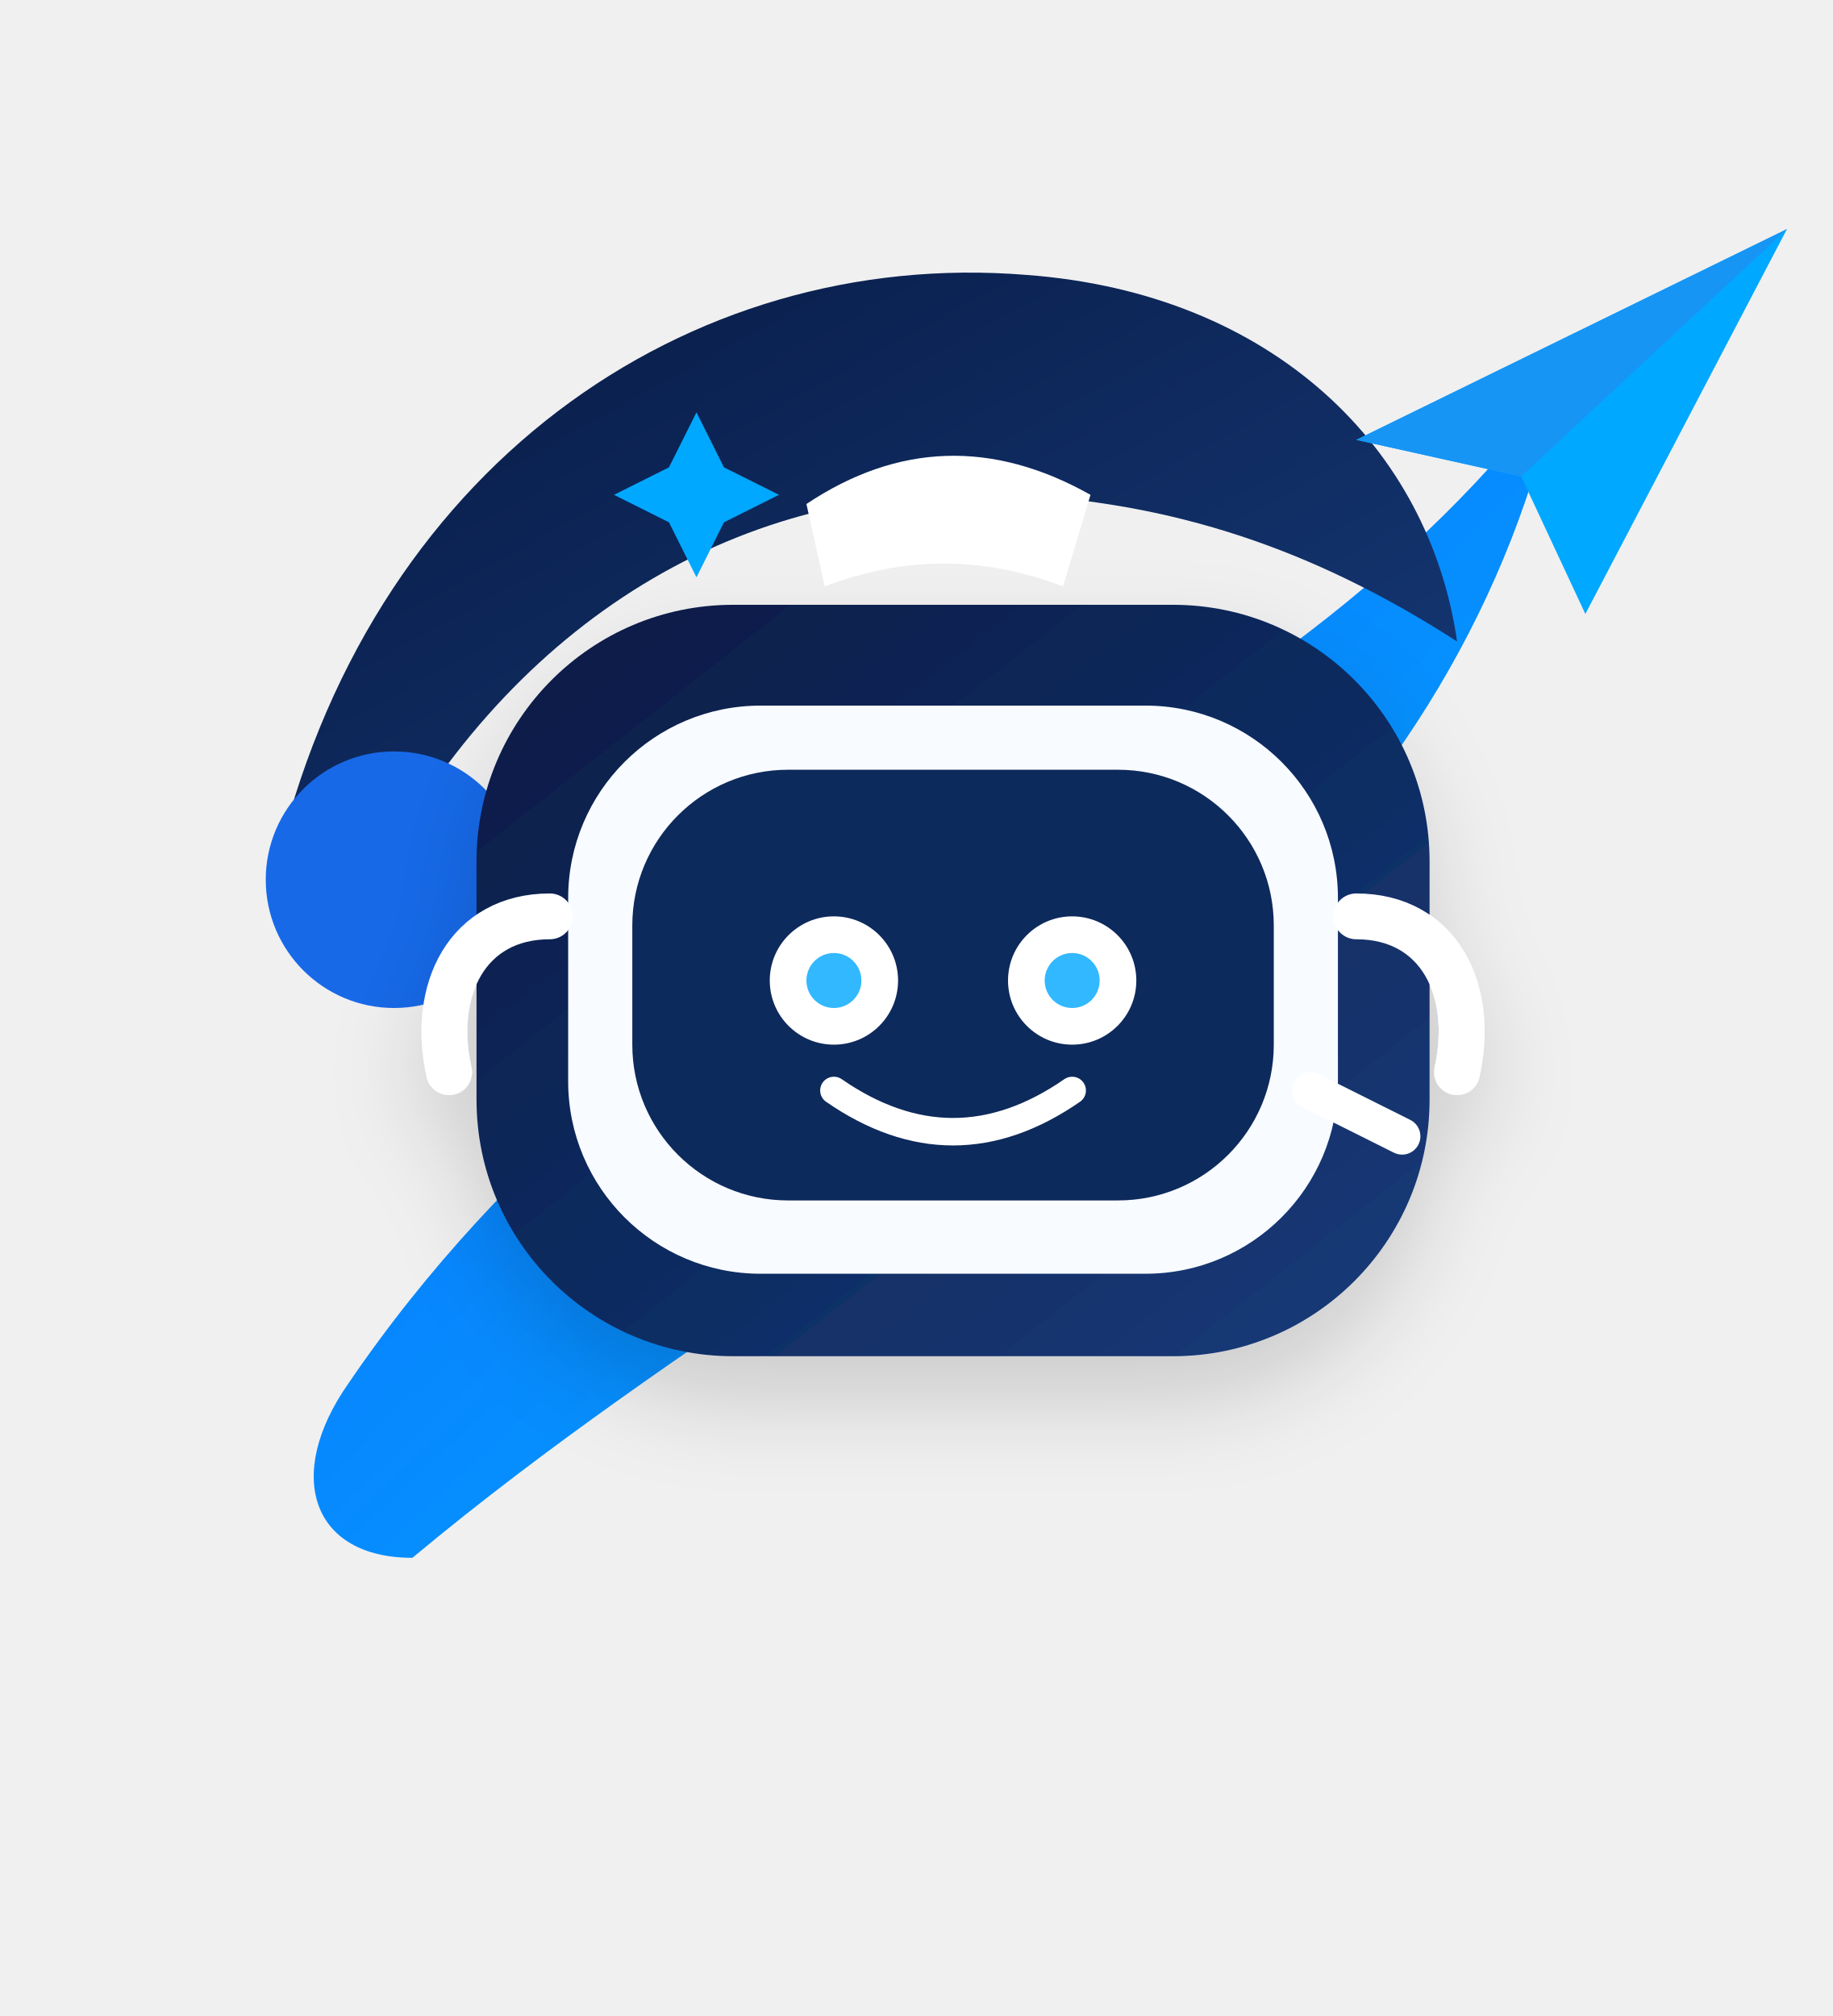
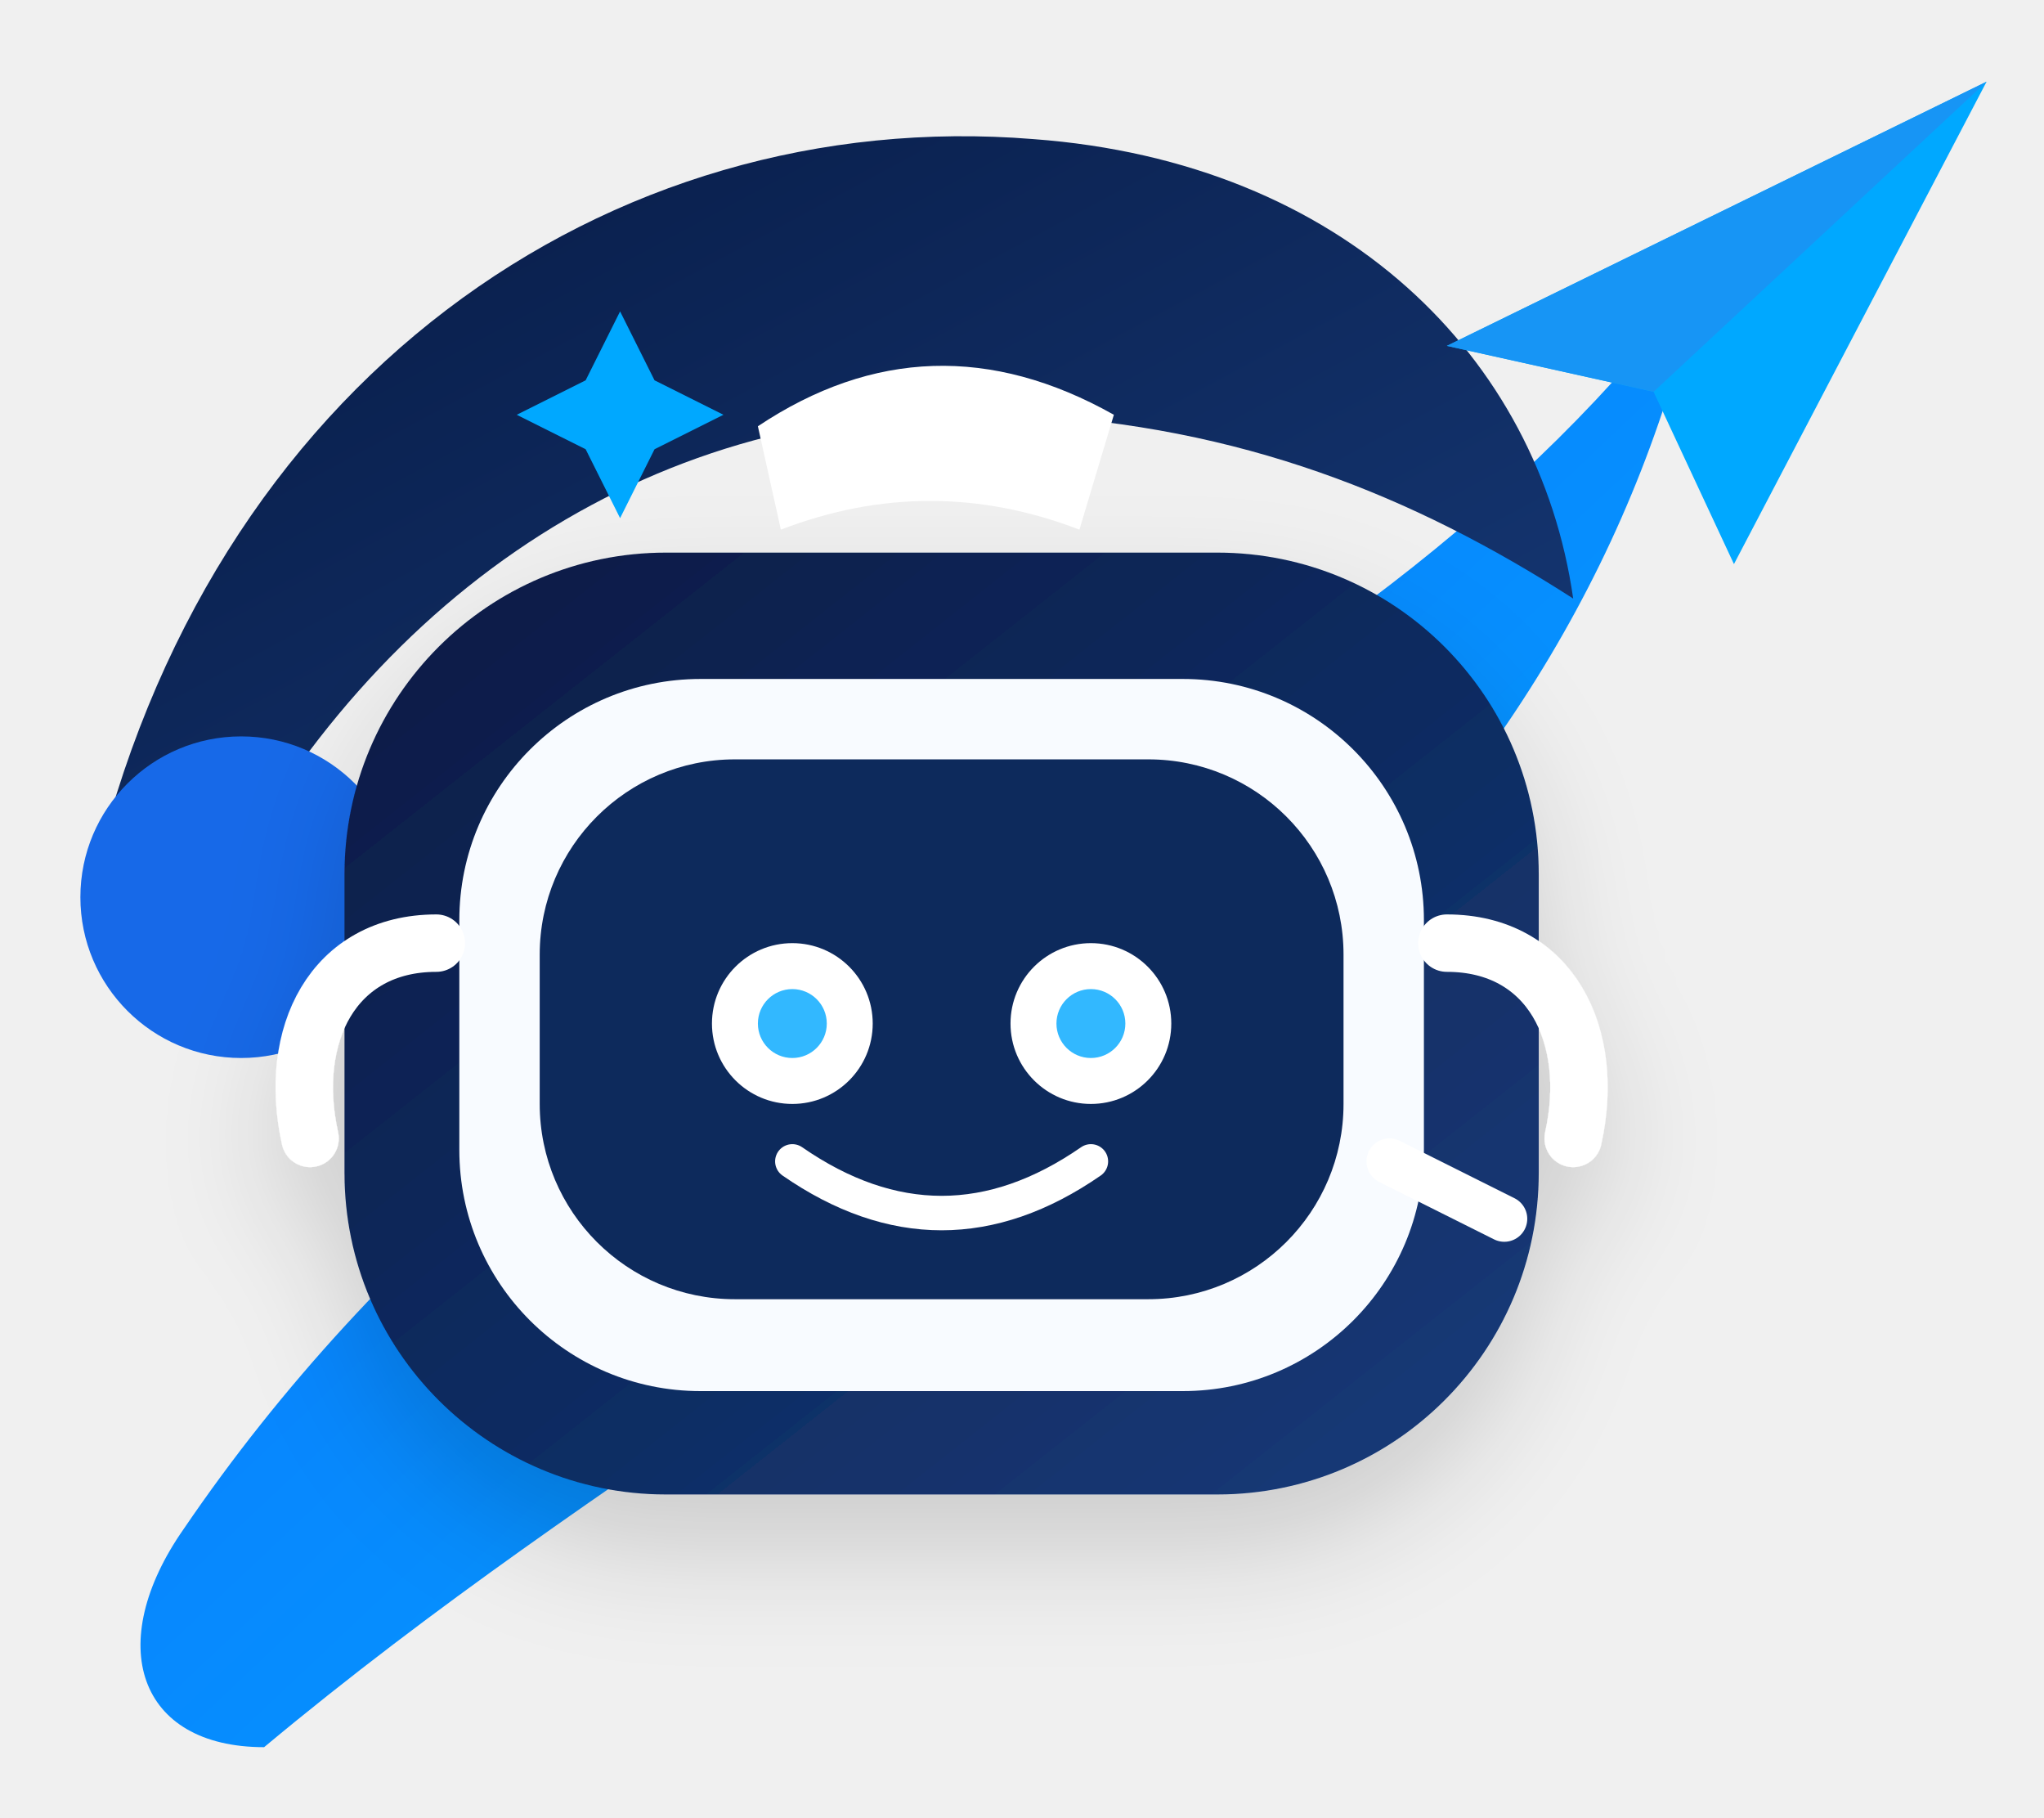
- <svg xmlns="http://www.w3.org/2000/svg" width="200" height="220" viewBox="0 0 200 220">
+ <svg xmlns="http://www.w3.org/2000/svg" width="180" height="160" viewBox="22 18 178 158">
  <defs>
    <linearGradient id="blueGradient" x1="0" y1="0" x2="1" y2="1">
      <stop offset="0%" stop-color="#0D6EFD" />
      <stop offset="100%" stop-color="#00A8FF" />
    </linearGradient>
    <linearGradient id="darkGradient" x1="0" y1="0" x2="1" y2="1">
      <stop offset="0%" stop-color="#071A44" />
      <stop offset="100%" stop-color="#173B7A" />
    </linearGradient>
    <filter id="shadow" x="-30%" y="-30%" width="160%" height="160%">
      <feDropShadow dx="0" dy="5" stdDeviation="5" flood-opacity="0.15" />
    </filter>
  </defs>
  <path d="       M 45 170       C 75 145, 105 130, 132 105       C 153 86, 165 65, 170 42       C 155 62, 134 77, 108 91       C 79 107, 55 126, 38 151       C 31 161, 34 170, 45 170       Z     " fill="url(#blueGradient)" />
  <path d="       M 30 95       C 40 51, 75 27, 112 30       C 139 32, 156 49, 159 70       C 145 61, 130 55, 111 54       C 82 52, 57 67, 42 94       C 38 101, 32 102, 30 95       Z     " fill="url(#darkGradient)" />
  <circle cx="43" cy="96" r="14" fill="#1769E8" />
  <g filter="url(#shadow)">
    <rect x="52" y="66" width="104" height="82" rx="28" fill="url(#darkGradient)" />
    <rect x="62" y="77" width="84" height="62" rx="21" fill="#F8FBFF" />
    <rect x="69" y="84" width="70" height="47" rx="17" fill="#10295C" />
    <circle cx="91" cy="107" r="7" fill="#FFFFFF" />
    <circle cx="117" cy="107" r="7" fill="#FFFFFF" />
    <circle cx="91" cy="107" r="3" fill="#31B8FF" />
    <circle cx="117" cy="107" r="3" fill="#31B8FF" />
    <path d="M 91 119 Q 104 128 117 119" fill="none" stroke="#FFFFFF" stroke-width="3" stroke-linecap="round" />
    <path d="M 60 100 C 51 100 47 108 49 117" fill="none" stroke="#FFFFFF" stroke-width="5" stroke-linecap="round" />
    <path d="M 148 100 C 157 100 161 108 159 117" fill="none" stroke="#FFFFFF" stroke-width="5" stroke-linecap="round" />
    <path d="M 143 119 L 153 124" stroke="#FFFFFF" stroke-width="4" stroke-linecap="round" />
  </g>
  <path d="       M 88 55       Q 103 45 119 54       L 116 64       Q 103 59 90 64       Z     " fill="#FFFFFF" />
  <path d="       M 76 45       L 79 51       L 85 54       L 79 57       L 76 63       L 73 57       L 67 54       L 73 51       Z     " fill="#00A8FF" />
  <path d="       M 148 48       L 195 25       L 173 67       L 166 52       Z     " fill="#00A8FF" />
  <path d="       M 148 48       L 166 52       L 195 25       Z     " fill="#1795F5" />
</svg>
